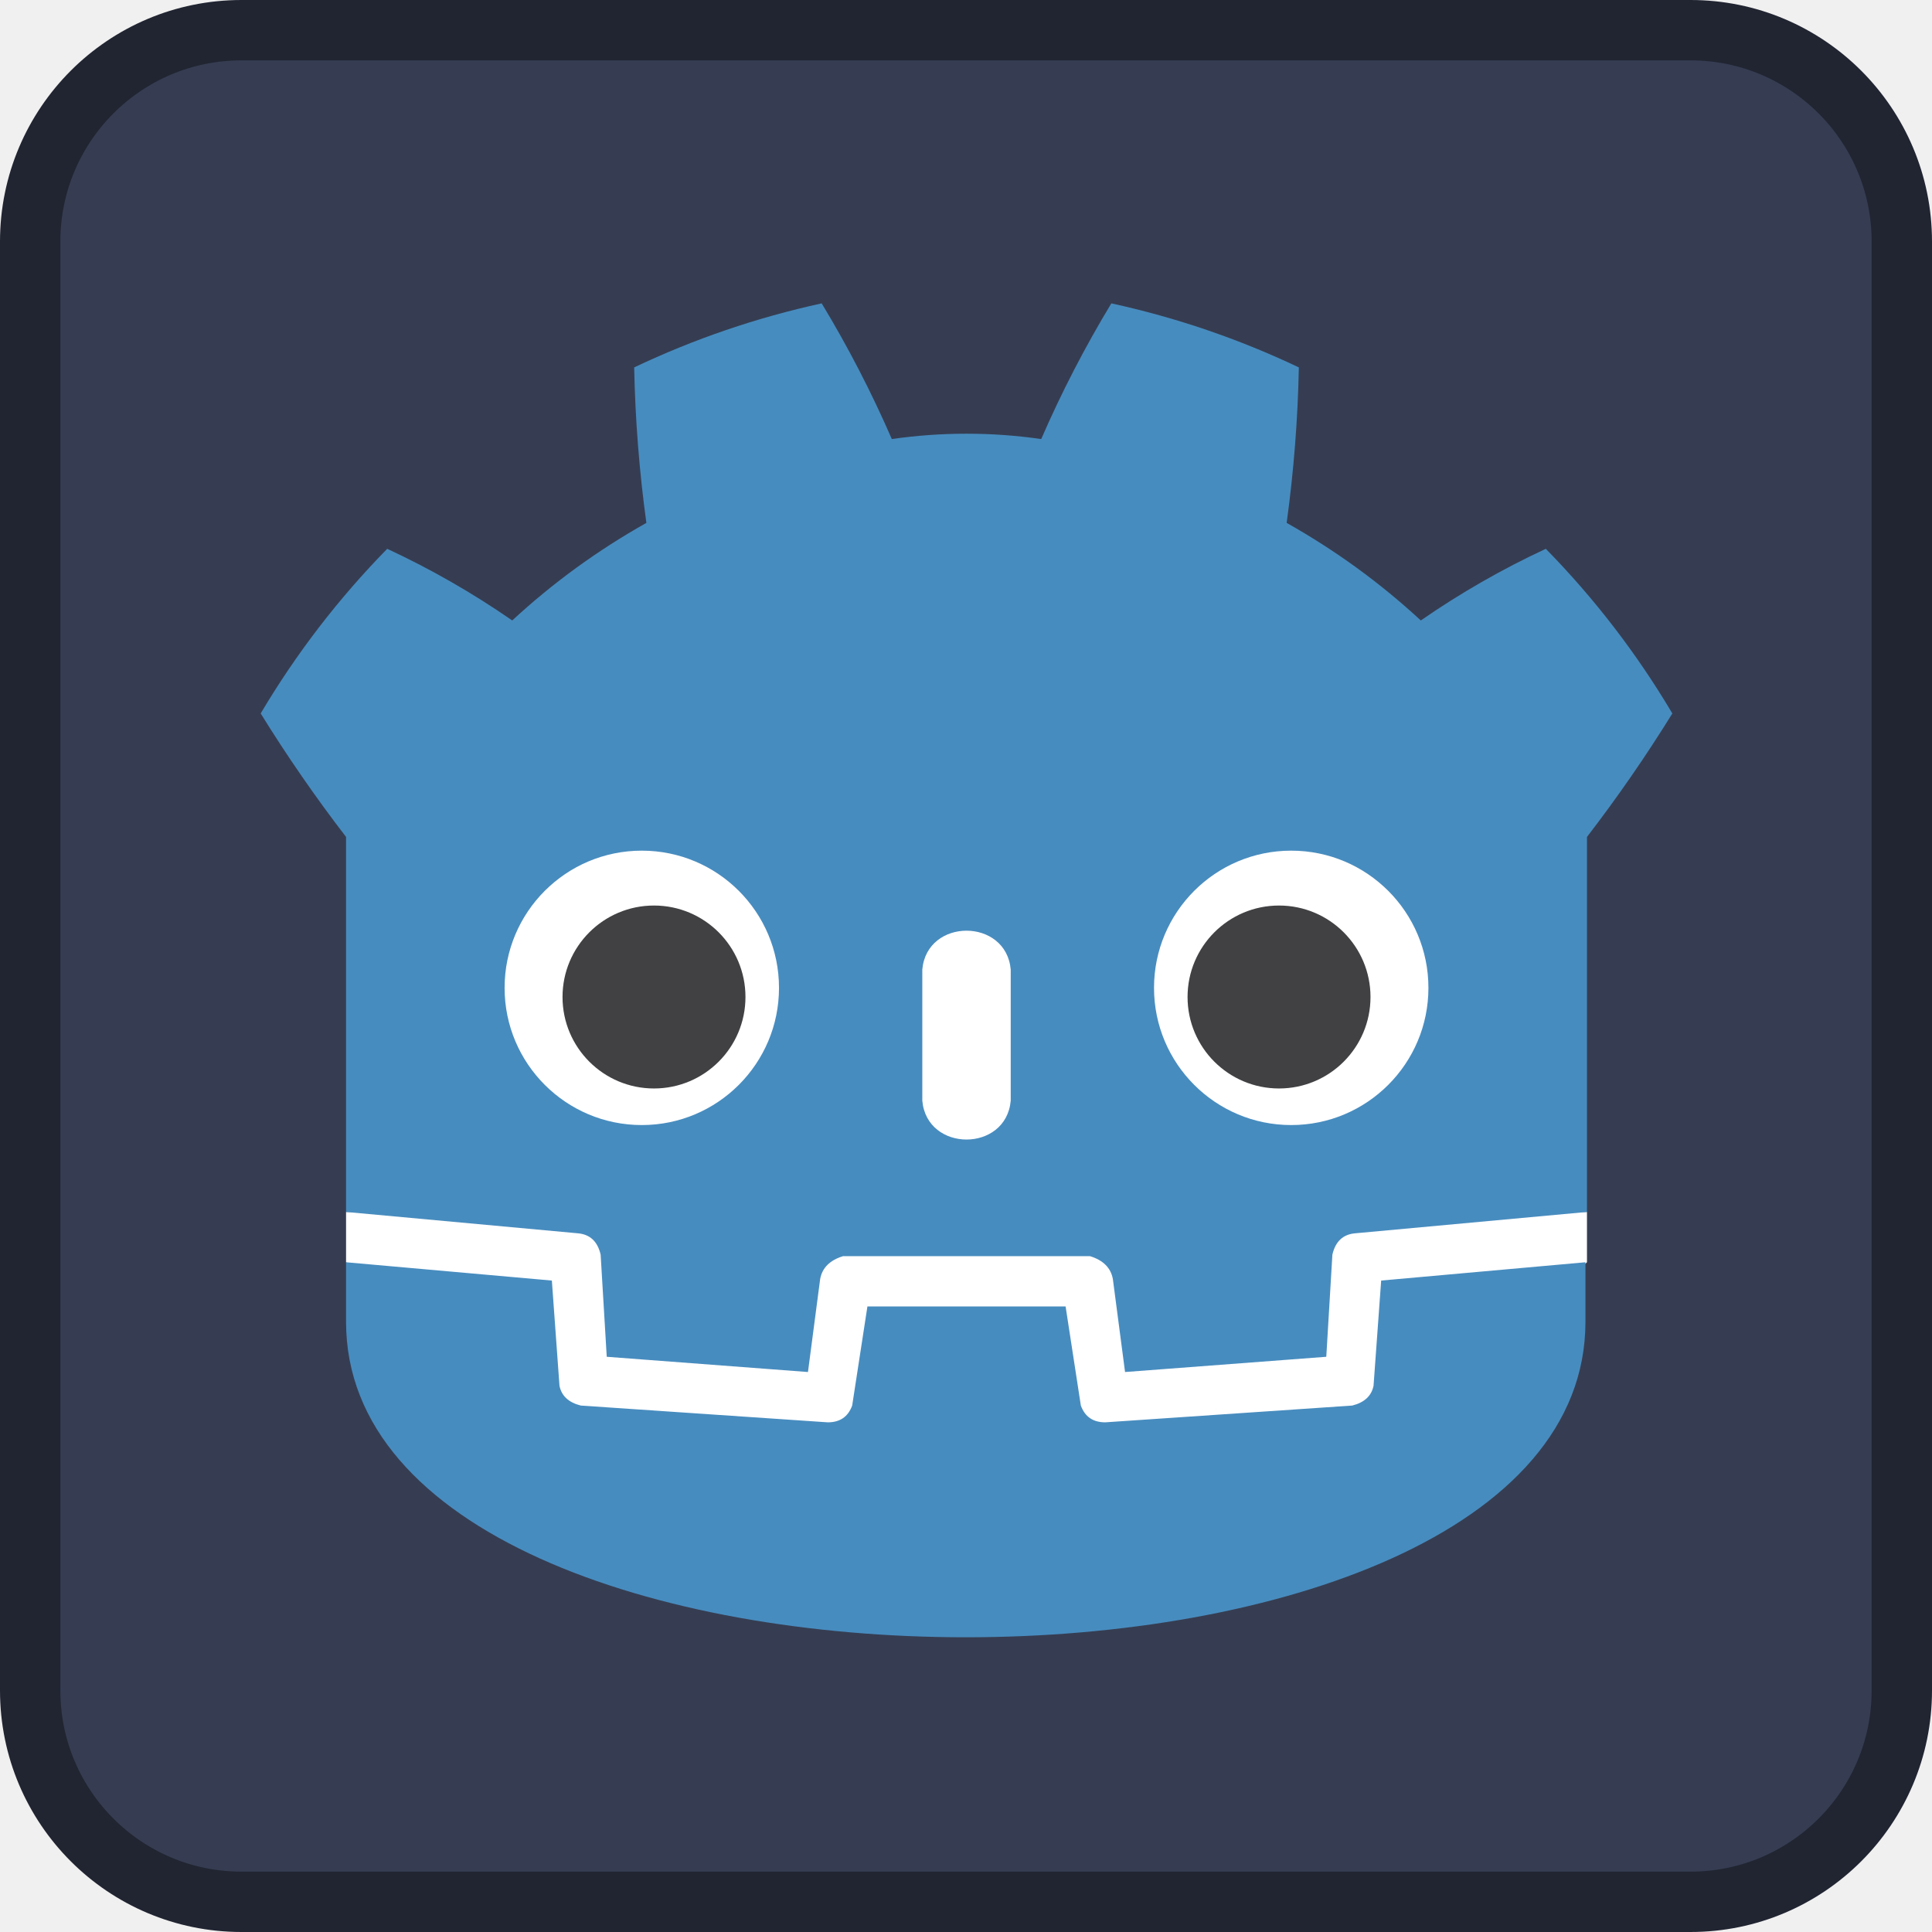
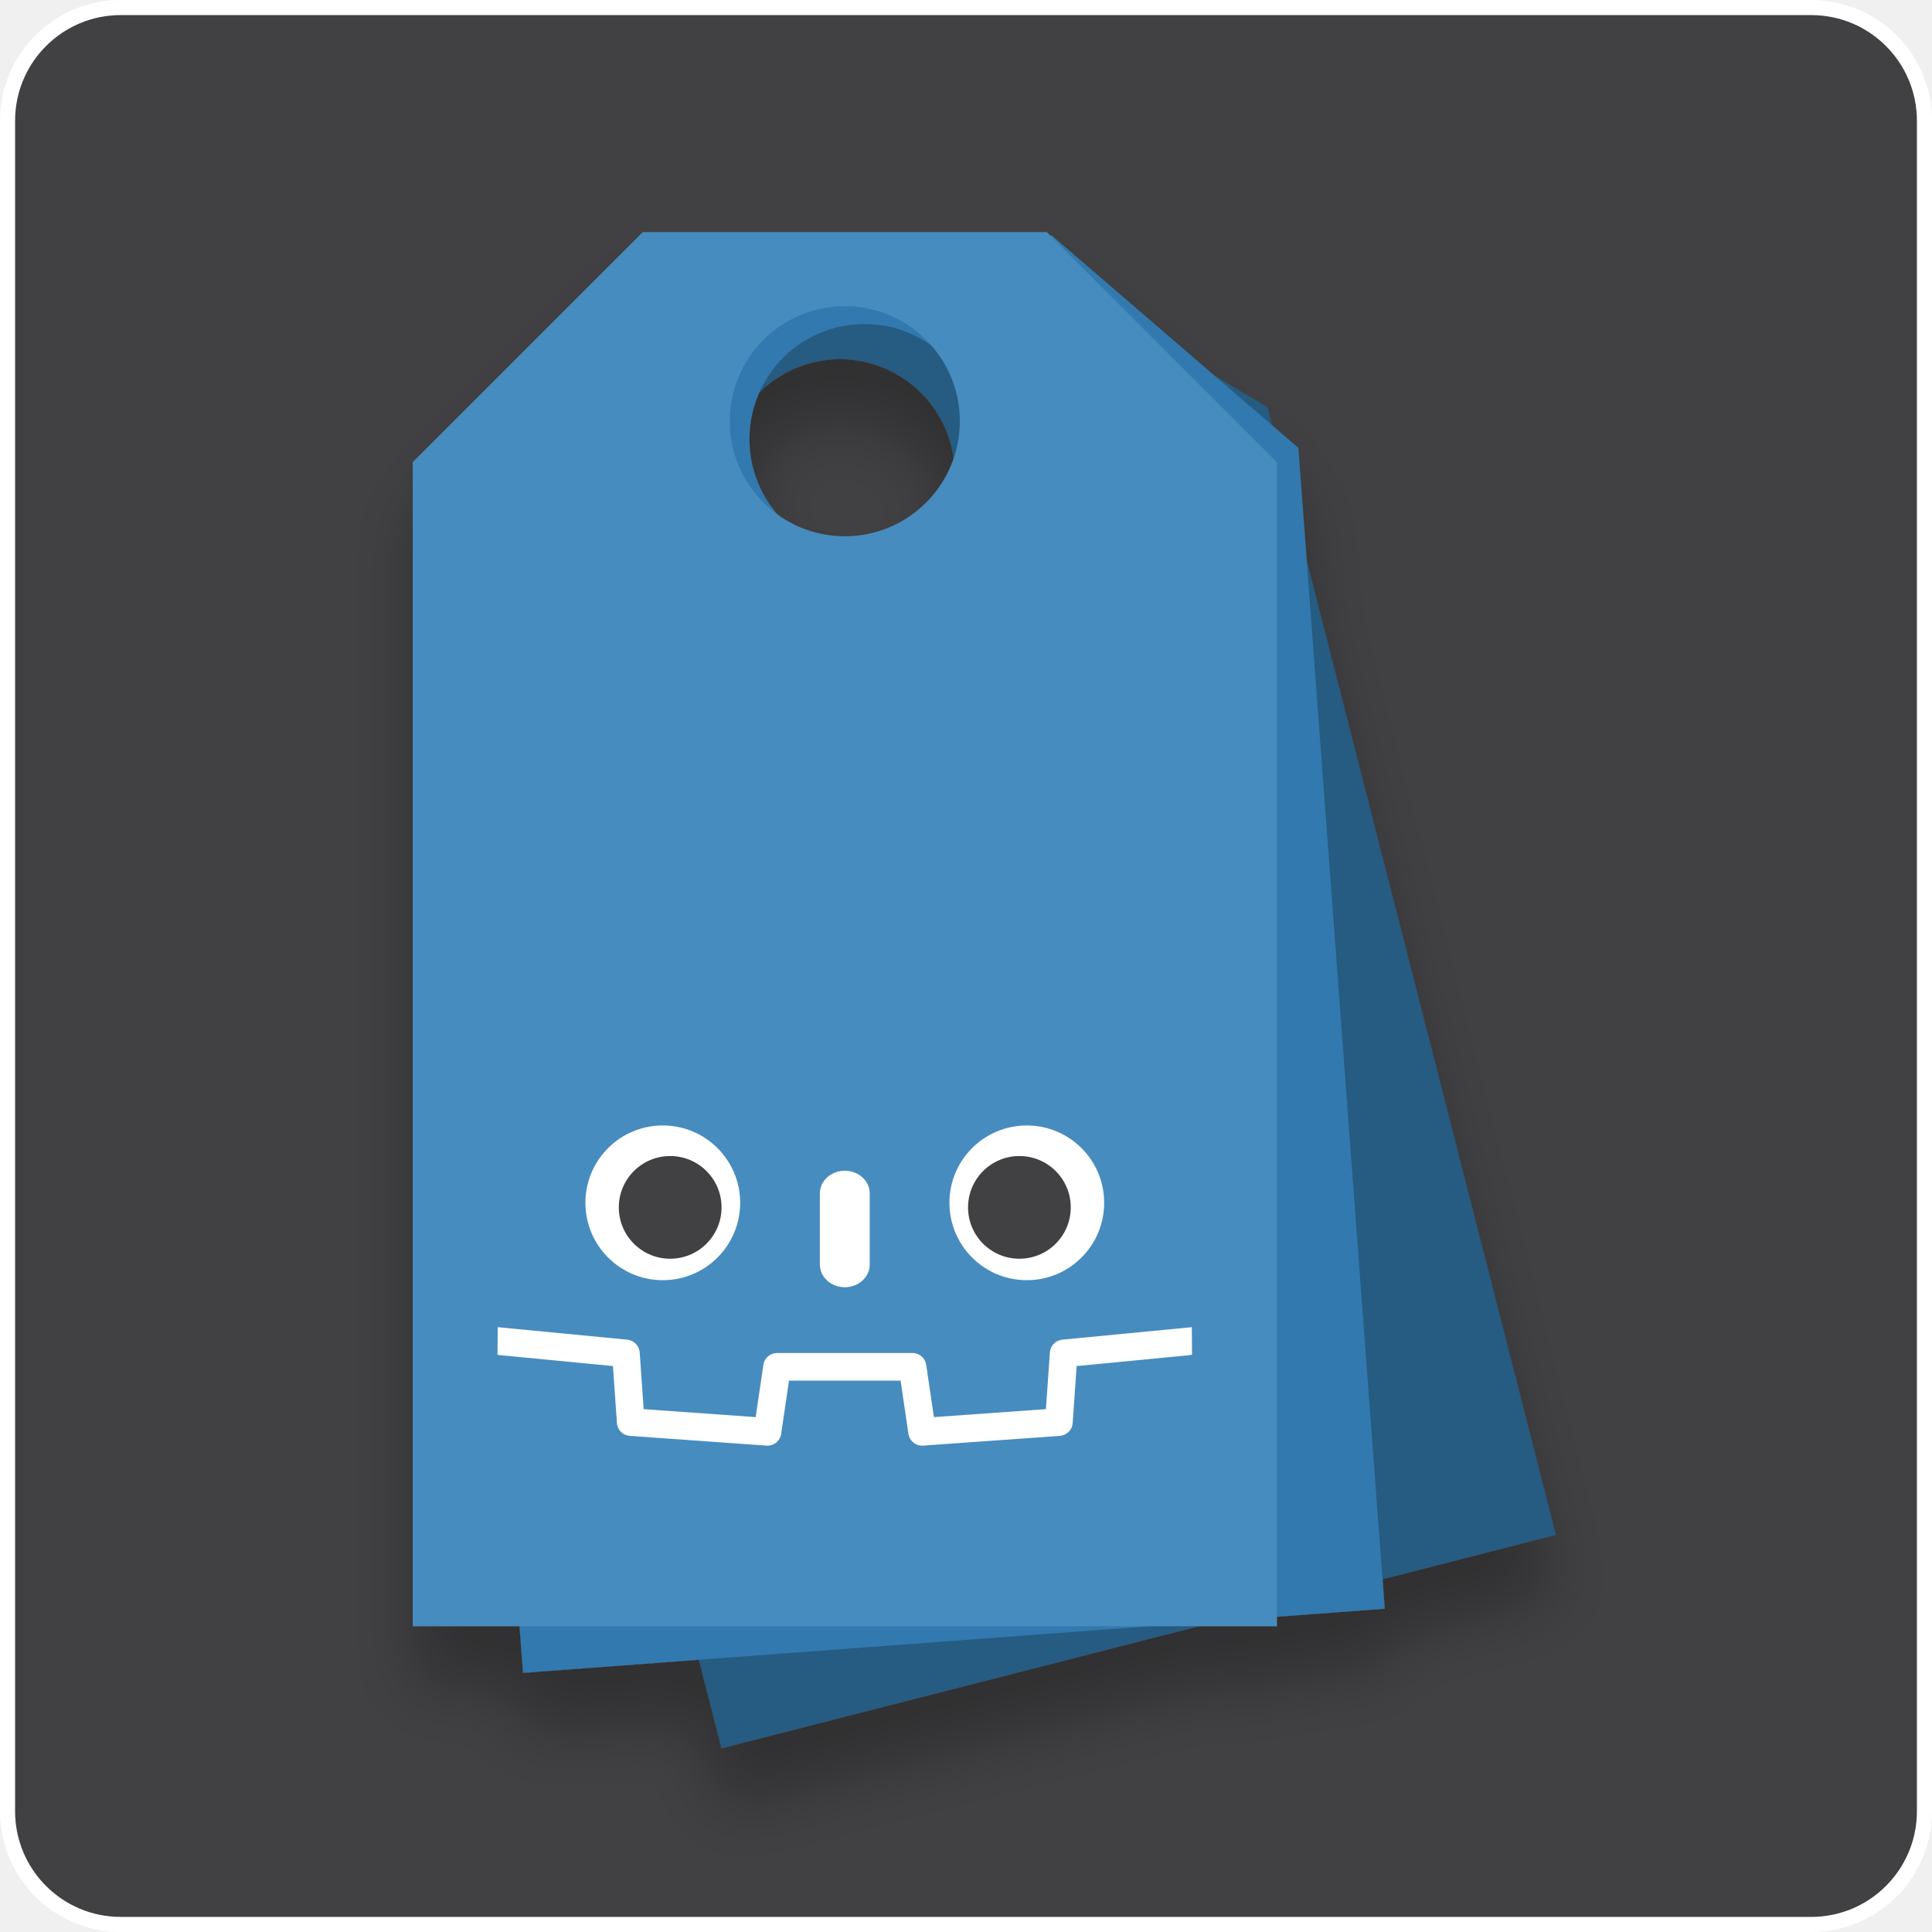
- <svg xmlns="http://www.w3.org/2000/svg" height="128" width="128">
-   <rect x="2" y="2" width="124" height="124" rx="14" fill="#363d52" stroke="#212532" stroke-width="4" />
-   <g transform="scale(.101) translate(122 122)">
-     <g fill="#fff">
-       <path d="M105 673v33q407 354 814 0v-33z" />
-       <path fill="#478cbf" d="m105 673 152 14q12 1 15 14l4 67 132 10 8-61q2-11 15-15h162q13 4 15 15l8 61 132-10 4-67q3-13 15-14l152-14V427q30-39 56-81-35-59-83-108-43 20-82 47-40-37-88-64 7-51 8-102-59-28-123-42-26 43-46 89-49-7-98 0-20-46-46-89-64 14-123 42 1 51 8 102-48 27-88 64-39-27-82-47-48 49-83 108 26 42 56 81zm0 33v39c0 276 813 276 813 0v-39l-134 12-5 69q-2 10-14 13l-162 11q-12 0-16-11l-10-65H447l-10 65q-4 11-16 11l-162-11q-12-3-14-13l-5-69z" />
-       <path d="M483 600c3 34 55 34 58 0v-86c-3-34-55-34-58 0z" />
-       <circle cx="725" cy="526" r="90" />
-       <circle cx="299" cy="526" r="90" />
-     </g>
-     <g fill="#414042">
-       <circle cx="307" cy="532" r="60" />
-       <circle cx="717" cy="532" r="60" />
-     </g>
+ <svg xmlns="http://www.w3.org/2000/svg" width="128" height="128" viewBox="0 0 128 128" fill="none">
+   <rect x="0.5" y="0.5" width="127" height="127" rx="7.5" fill="#414042" stroke="white" />
+   <g filter="url(#filter0_d_1_35)">
+     <path fill-rule="evenodd" clip-rule="evenodd" d="M28.694 41.109L39.637 22.576L65.477 15.967L83.973 26.971L103.083 101.69L47.804 115.827L28.694 41.109ZM57.551 38.799C61.615 37.759 64.065 33.611 63.022 29.532C61.979 25.454 57.838 22.991 53.774 24.03C49.709 25.07 47.26 29.219 48.303 33.297C49.346 37.375 53.486 39.839 57.551 38.799Z" fill="#265B82" />
+     <path fill-rule="evenodd" clip-rule="evenodd" d="M28.928 33.92L42.999 17.587L69.686 15.601L86.02 29.672L91.742 106.583L34.651 110.831L28.928 33.92ZM57.838 36.694C62.036 36.382 65.186 32.726 64.874 28.528C64.561 24.33 60.905 21.18 56.707 21.492C52.509 21.805 49.359 25.461 49.672 29.659C49.984 33.857 53.64 37.007 57.838 36.694Z" fill="#3179AE" />
+     <path fill-rule="evenodd" clip-rule="evenodd" d="M27.345 30.617L42.589 15.373H69.351L84.595 30.617V107.741H27.345V30.617ZM55.97 35.529C60.179 35.529 63.592 32.117 63.592 27.907C63.592 23.698 60.179 20.285 55.97 20.285C51.76 20.285 48.348 23.698 48.348 27.907C48.348 32.117 51.76 35.529 55.97 35.529Z" fill="#478CBF" />
+     <path d="M78.962 87.932C78.962 87.932 78.886 87.463 78.841 87.468L70.338 88.288C69.661 88.353 69.136 88.893 69.088 89.571L68.855 92.919L62.276 93.389L61.829 90.354C61.729 89.679 61.139 89.17 60.457 89.17H51.482C50.8 89.17 50.211 89.679 50.111 90.354L49.664 93.389L43.085 92.919L42.851 89.571C42.804 88.893 42.278 88.353 41.602 88.288L33.094 87.468C33.05 87.463 33.018 87.932 32.974 87.932L32.963 89.773L40.168 90.935L40.404 94.313C40.451 94.997 41.003 95.55 41.688 95.599L50.748 96.245C50.782 96.247 50.816 96.249 50.85 96.249C51.531 96.249 52.119 95.74 52.219 95.065L52.679 91.942H59.261L59.721 95.065C59.821 95.74 60.41 96.249 61.092 96.249C61.125 96.249 61.158 96.247 61.191 96.245L70.252 95.599C70.936 95.55 71.489 94.997 71.536 94.313L71.772 90.935L78.974 89.767L78.962 87.932Z" fill="white" />
+     <path d="M32.974 74.056V85.223V86.641V87.932C32.999 87.932 33.025 87.933 33.05 87.936L41.557 88.756C42.002 88.799 42.351 89.157 42.382 89.604L42.645 93.359L50.065 93.888L50.576 90.423C50.643 89.973 51.028 89.64 51.483 89.64H60.457C60.912 89.64 61.297 89.973 61.363 90.423L61.874 93.888L69.295 93.359L69.557 89.604C69.588 89.157 69.938 88.799 70.383 88.756L78.886 87.936C78.912 87.933 78.937 87.932 78.962 87.932V86.825L78.966 86.824V74.056C80.164 72.548 81.298 70.885 82.167 69.486C80.839 67.225 79.212 65.204 77.472 63.332C75.859 64.144 74.292 65.064 72.812 66.043C72.072 65.307 71.238 64.705 70.418 64.075C69.613 63.429 68.706 62.955 67.846 62.403C68.102 60.495 68.229 58.617 68.28 56.657C66.06 55.539 63.692 54.799 61.298 54.267C60.342 55.873 59.468 57.614 58.706 59.315C57.803 59.164 56.896 59.108 55.988 59.097V59.096C55.981 59.096 55.975 59.097 55.97 59.097C55.964 59.097 55.958 59.096 55.953 59.096V59.097C55.043 59.108 54.136 59.164 53.233 59.315C52.472 57.614 51.598 55.873 50.641 54.267C48.248 54.799 45.88 55.539 43.66 56.657C43.711 58.617 43.838 60.495 44.094 62.403C43.233 62.955 42.327 63.429 41.521 64.075C40.703 64.705 39.868 65.307 39.127 66.043C37.647 65.064 36.081 64.144 34.467 63.332C32.728 65.204 31.101 67.225 29.773 69.486C30.817 71.124 31.937 72.772 32.974 74.056Z" fill="#478CBF" />
+     <path d="M71.331 90.505L71.067 94.28C71.036 94.735 70.674 95.097 70.219 95.13L61.157 95.776C61.136 95.778 61.113 95.779 61.092 95.779C60.641 95.779 60.253 95.448 60.186 94.996L59.667 91.472H52.273L51.754 94.996C51.684 95.47 51.26 95.811 50.782 95.776L41.721 95.13C41.266 95.097 40.904 94.735 40.873 94.28L40.609 90.505L32.96 89.767C32.964 90.59 32.974 91.49 32.974 91.669C32.974 99.748 43.222 103.631 55.954 103.675H55.97H55.986C68.718 103.631 78.962 99.748 78.962 91.669C78.962 91.487 78.973 90.59 78.977 89.767L71.331 90.505Z" fill="#478CBF" />
+     <path d="M49.038 79.689C49.038 82.521 46.743 84.816 43.911 84.816C41.081 84.816 38.785 82.521 38.785 79.689C38.785 76.858 41.081 74.565 43.911 74.565C46.743 74.565 49.038 76.858 49.038 79.689Z" fill="white" />
+     <path d="M47.804 79.993C47.804 81.872 46.281 83.394 44.401 83.394C42.522 83.394 40.998 81.872 40.998 79.993C40.998 78.114 42.522 76.59 44.401 76.59C46.281 76.59 47.804 78.114 47.804 79.993Z" fill="#414042" />
+     <path d="M55.969 85.282C55.058 85.282 54.319 84.611 54.319 83.783V79.063C54.319 78.236 55.058 77.564 55.969 77.564C56.881 77.564 57.621 78.236 57.621 79.063V83.783C57.621 84.611 56.881 85.282 55.969 85.282Z" fill="white" />
+     <path d="M62.902 79.689C62.902 82.521 65.197 84.816 68.029 84.816C70.859 84.816 73.154 82.521 73.154 79.689C73.154 76.858 70.859 74.565 68.029 74.565C65.197 74.565 62.902 76.858 62.902 79.689Z" fill="white" />
+     <path d="M64.136 79.993C64.136 81.872 65.658 83.394 67.537 83.394C69.418 83.394 70.94 81.872 70.94 79.993C70.94 78.114 69.418 76.59 67.537 76.59C65.658 76.59 64.136 78.114 64.136 79.993Z" fill="#414042" />
  </g>
+   <defs>
+     <filter id="filter0_d_1_35" x="20.917" y="12.203" width="86.165" height="111.625" filterUnits="userSpaceOnUse" color-interpolation-filters="sRGB">
+       <feFlood flood-opacity="0" result="BackgroundImageFix" />
+       <feColorMatrix in="SourceAlpha" type="matrix" values="0 0 0 0 0 0 0 0 0 0 0 0 0 0 0 0 0 0 127 0" result="hardAlpha" />
+       <feOffset dy="4" />
+       <feGaussianBlur stdDeviation="2" />
+       <feComposite in2="hardAlpha" operator="out" />
+       <feColorMatrix type="matrix" values="0 0 0 0 0 0 0 0 0 0 0 0 0 0 0 0 0 0 0.25 0" />
+       <feBlend mode="normal" in2="BackgroundImageFix" result="effect1_dropShadow_1_35" />
+       <feBlend mode="normal" in="SourceGraphic" in2="effect1_dropShadow_1_35" result="shape" />
+     </filter>
+   </defs>
</svg>
